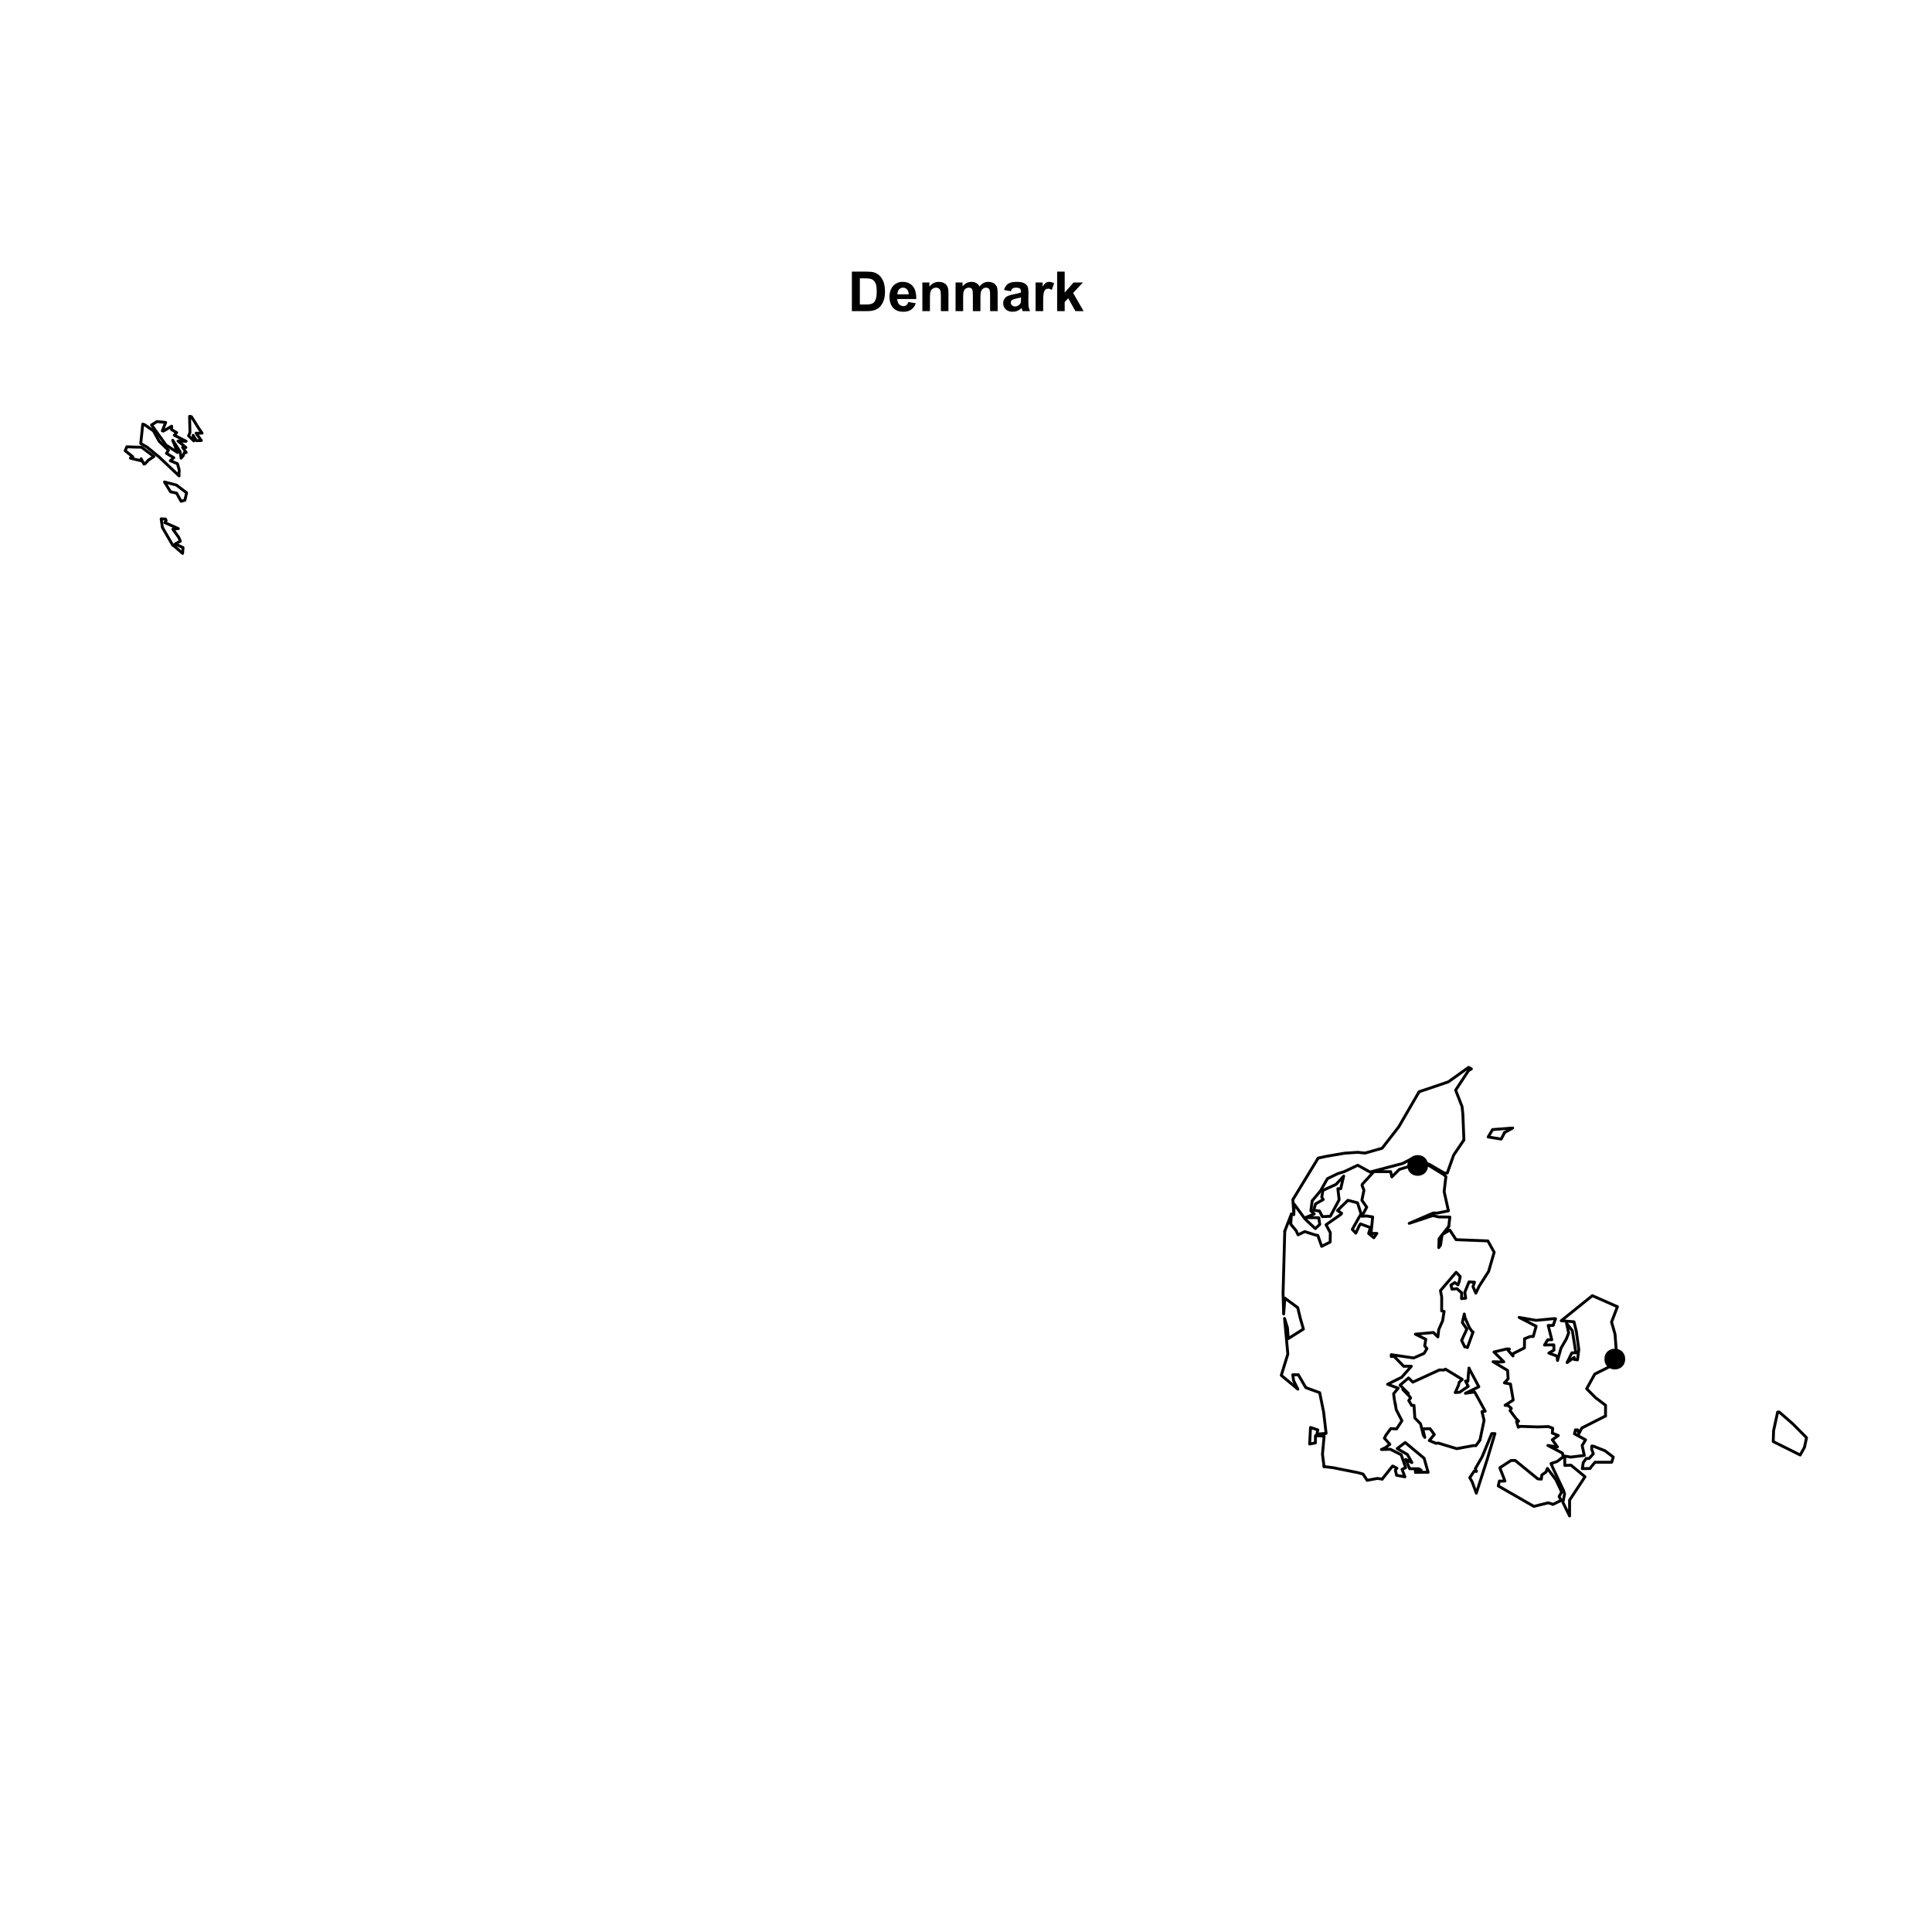
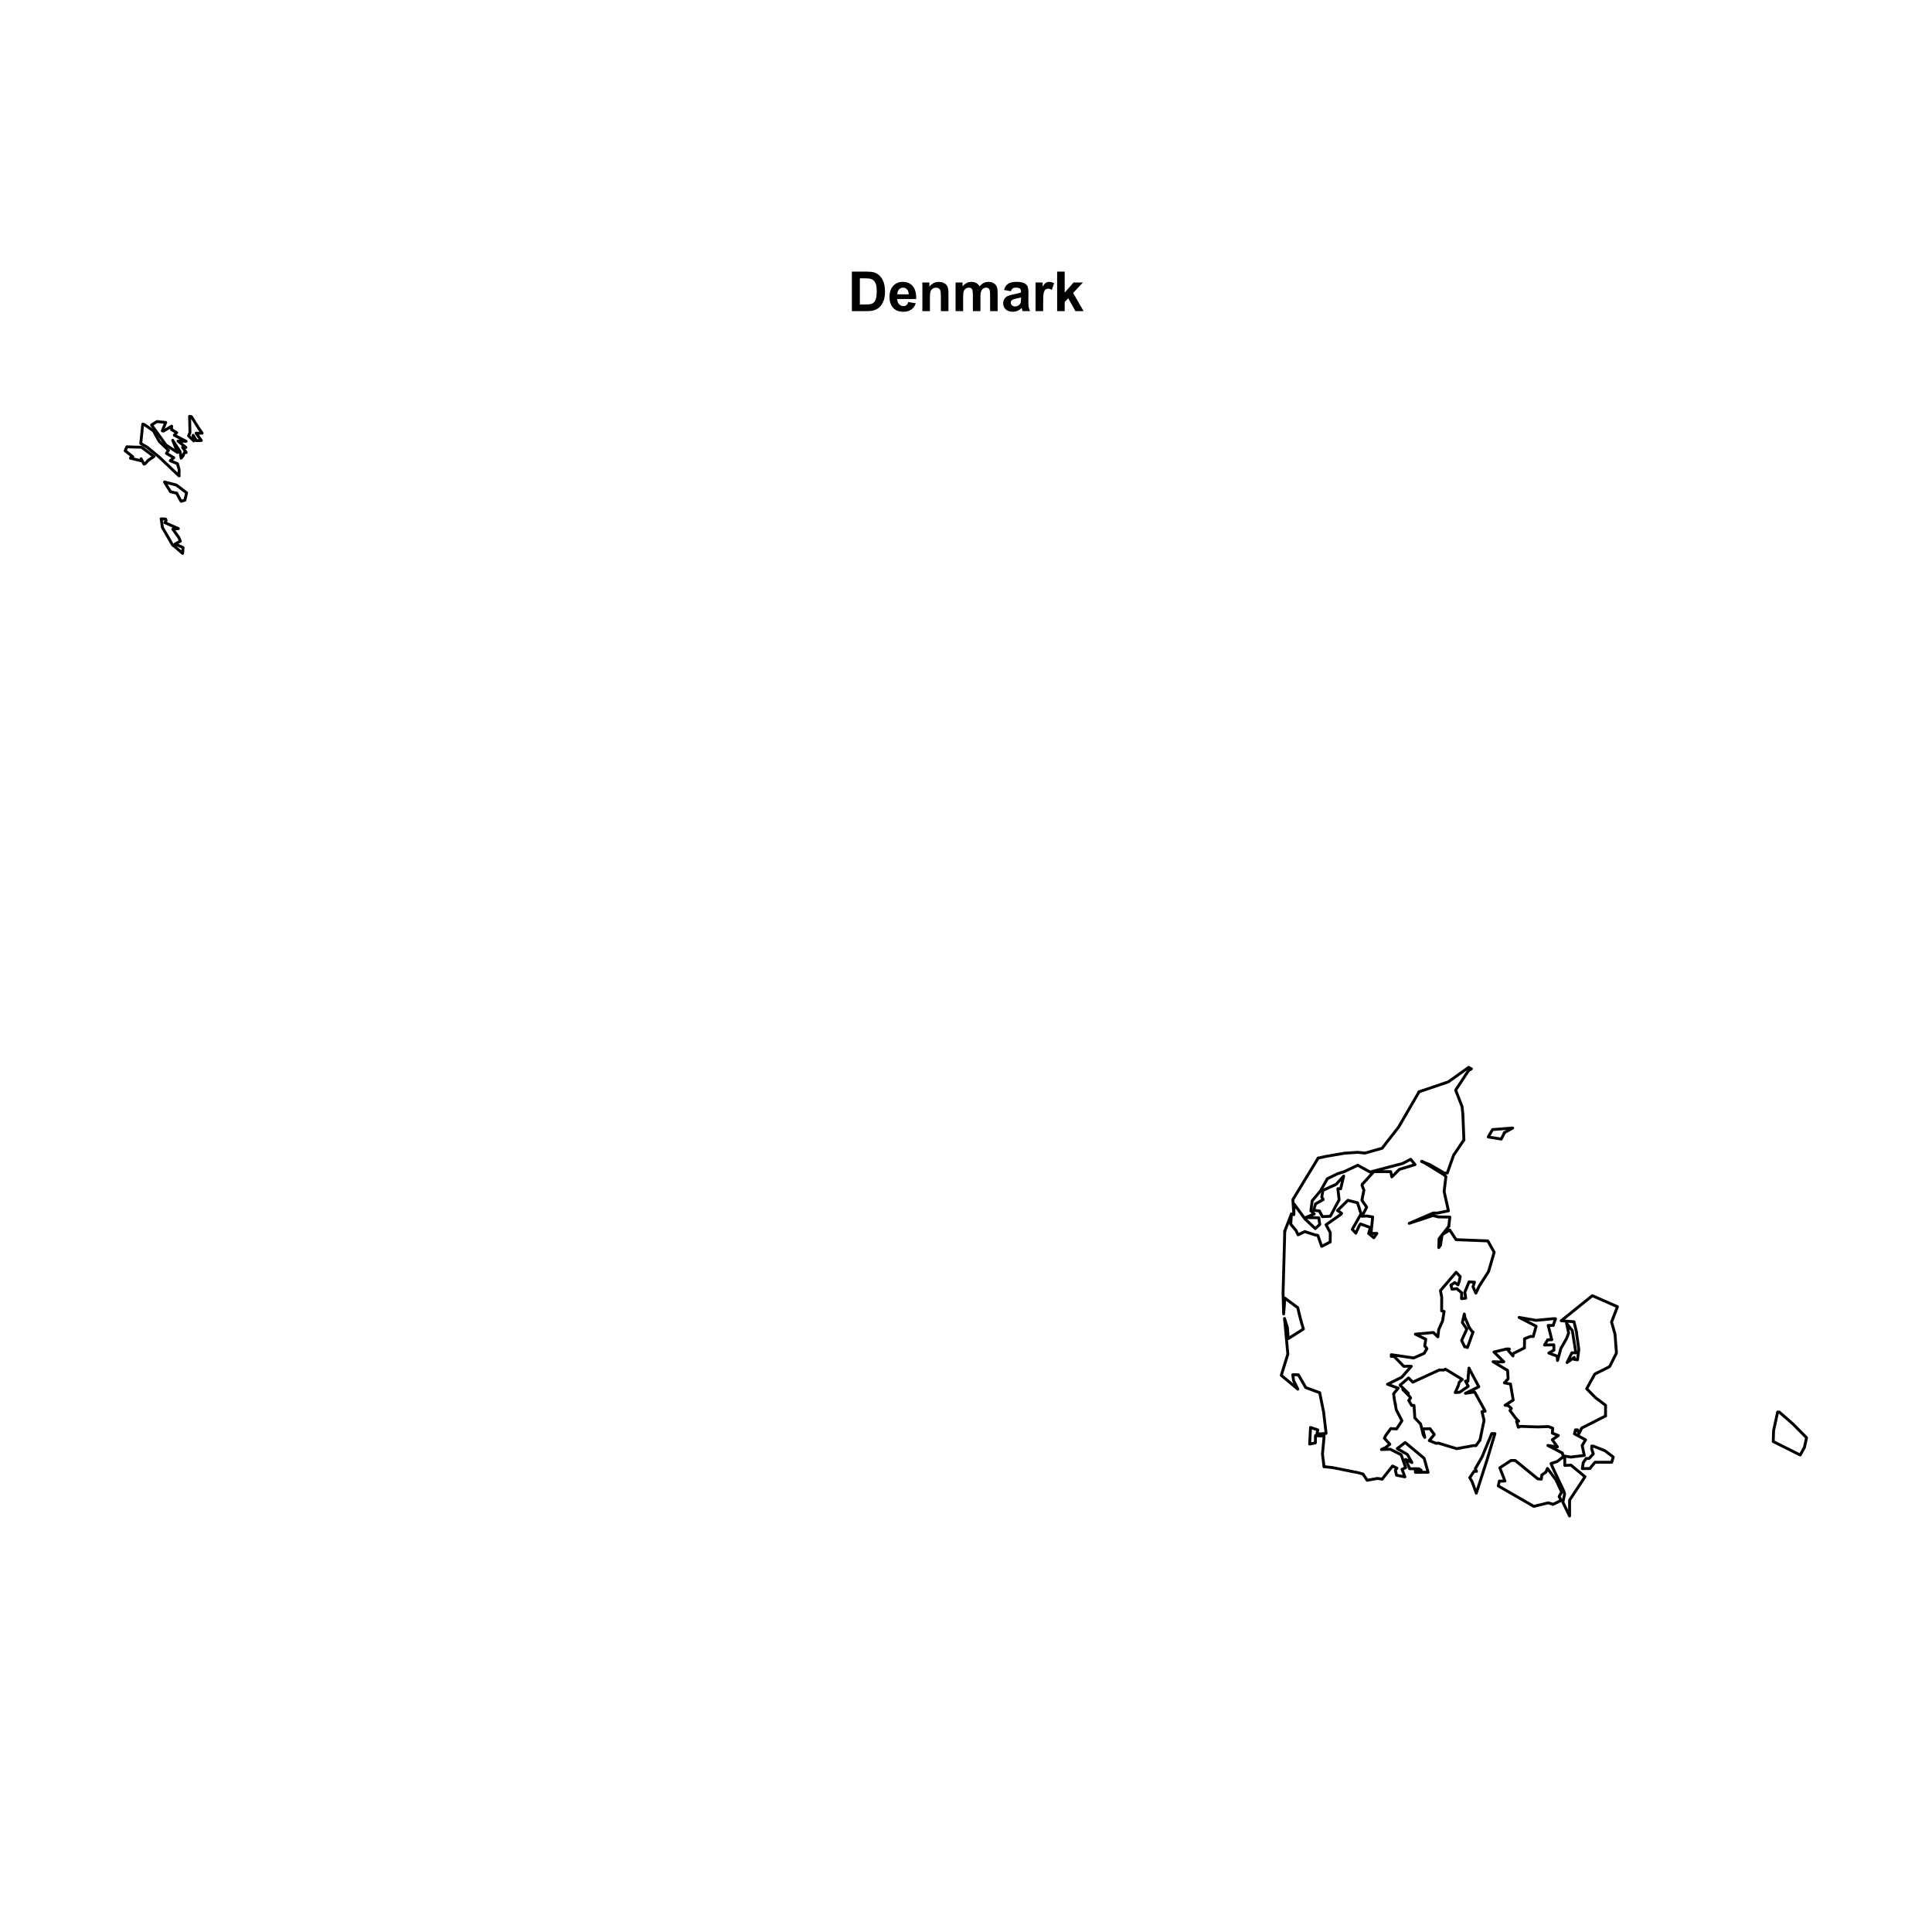
<svg xmlns="http://www.w3.org/2000/svg" xmlns:xlink="http://www.w3.org/1999/xlink" width="504pt" height="504pt" viewBox="0 0 504 504" version="1.1">
  <defs>
    <g>
      <symbol overflow="visible" id="glyph0-0">
        <path style="stroke:none;" d="M 1.039 -10.309 L 4.844 -10.309 C 5.699 -10.305 6.352 -10.238 6.805 -10.109 C 7.406 -9.93 7.926 -9.613 8.359 -9.16 C 8.789 -8.703 9.117 -8.148 9.344 -7.492 C 9.566 -6.832 9.68 -6.02 9.684 -5.055 C 9.68 -4.203 9.574 -3.473 9.367 -2.863 C 9.105 -2.109 8.738 -1.5 8.262 -1.039 C 7.898 -0.684 7.41 -0.41 6.801 -0.219 C 6.336 -0.07 5.723 0 4.957 0 L 1.039 0 Z M 3.121 -8.562 L 3.121 -1.738 L 4.676 -1.738 C 5.254 -1.734 5.672 -1.766 5.934 -1.836 C 6.27 -1.914 6.551 -2.059 6.773 -2.262 C 6.996 -2.465 7.176 -2.797 7.32 -3.258 C 7.457 -3.719 7.527 -4.348 7.531 -5.148 C 7.527 -5.941 7.457 -6.551 7.32 -6.98 C 7.176 -7.402 6.98 -7.738 6.727 -7.98 C 6.473 -8.219 6.152 -8.379 5.766 -8.465 C 5.473 -8.527 4.902 -8.559 4.059 -8.562 Z M 3.121 -8.562 " />
      </symbol>
      <symbol overflow="visible" id="glyph0-1">
        <path style="stroke:none;" d="M 5.359 -2.375 L 7.328 -2.047 C 7.07 -1.32 6.668 -0.773 6.125 -0.398 C 5.578 -0.023 4.898 0.164 4.078 0.168 C 2.777 0.164 1.816 -0.258 1.195 -1.105 C 0.703 -1.781 0.457 -2.637 0.457 -3.676 C 0.457 -4.91 0.777 -5.883 1.426 -6.586 C 2.07 -7.285 2.891 -7.633 3.883 -7.637 C 4.988 -7.633 5.863 -7.266 6.508 -6.535 C 7.148 -5.797 7.457 -4.676 7.434 -3.164 L 2.48 -3.164 C 2.492 -2.578 2.652 -2.121 2.961 -1.797 C 3.262 -1.469 3.641 -1.305 4.098 -1.309 C 4.402 -1.305 4.664 -1.391 4.879 -1.559 C 5.086 -1.727 5.246 -1.996 5.359 -2.375 Z M 5.469 -4.375 C 5.453 -4.941 5.309 -5.375 5.027 -5.676 C 4.746 -5.973 4.402 -6.121 4 -6.125 C 3.566 -6.121 3.211 -5.965 2.934 -5.652 C 2.648 -5.336 2.508 -4.91 2.516 -4.375 Z M 5.469 -4.375 " />
      </symbol>
      <symbol overflow="visible" id="glyph0-2">
        <path style="stroke:none;" d="M 7.824 0 L 5.852 0 L 5.852 -3.812 C 5.848 -4.613 5.805 -5.133 5.723 -5.375 C 5.637 -5.609 5.5 -5.793 5.312 -5.926 C 5.121 -6.055 4.891 -6.121 4.625 -6.125 C 4.281 -6.121 3.977 -6.027 3.703 -5.844 C 3.43 -5.652 3.242 -5.406 3.145 -5.098 C 3.043 -4.785 2.992 -4.211 2.996 -3.383 L 2.996 0 L 1.02 0 L 1.02 -7.469 L 2.855 -7.469 L 2.855 -6.371 C 3.504 -7.211 4.324 -7.633 5.316 -7.637 C 5.746 -7.633 6.145 -7.555 6.508 -7.398 C 6.867 -7.238 7.141 -7.039 7.328 -6.797 C 7.512 -6.555 7.641 -6.277 7.715 -5.969 C 7.785 -5.656 7.82 -5.215 7.824 -4.641 Z M 7.824 0 " />
      </symbol>
      <symbol overflow="visible" id="glyph0-3">
        <path style="stroke:none;" d="M 0.887 -7.469 L 2.707 -7.469 L 2.707 -6.449 C 3.355 -7.238 4.129 -7.633 5.035 -7.637 C 5.508 -7.633 5.922 -7.535 6.277 -7.34 C 6.625 -7.141 6.914 -6.844 7.145 -6.449 C 7.469 -6.844 7.824 -7.141 8.203 -7.34 C 8.582 -7.535 8.988 -7.633 9.422 -7.637 C 9.969 -7.633 10.43 -7.523 10.812 -7.301 C 11.188 -7.078 11.473 -6.75 11.664 -6.32 C 11.797 -6 11.863 -5.484 11.867 -4.773 L 11.867 0 L 9.895 0 L 9.895 -4.27 C 9.891 -5.008 9.82 -5.484 9.688 -5.703 C 9.5 -5.98 9.219 -6.121 8.844 -6.125 C 8.562 -6.121 8.305 -6.039 8.062 -5.871 C 7.82 -5.699 7.645 -5.449 7.535 -5.129 C 7.426 -4.801 7.371 -4.289 7.375 -3.586 L 7.375 0 L 5.398 0 L 5.398 -4.094 C 5.395 -4.816 5.359 -5.285 5.293 -5.5 C 5.219 -5.707 5.109 -5.863 4.965 -5.969 C 4.816 -6.07 4.617 -6.121 4.367 -6.125 C 4.059 -6.121 3.785 -6.039 3.543 -5.879 C 3.297 -5.711 3.121 -5.477 3.02 -5.168 C 2.91 -4.855 2.859 -4.34 2.863 -3.629 L 2.863 0 L 0.887 0 Z M 0.887 -7.469 " />
      </symbol>
      <symbol overflow="visible" id="glyph0-4">
        <path style="stroke:none;" d="M 2.512 -5.188 L 0.719 -5.512 C 0.918 -6.23 1.266 -6.766 1.758 -7.113 C 2.25 -7.461 2.98 -7.633 3.953 -7.637 C 4.832 -7.633 5.488 -7.531 5.918 -7.324 C 6.348 -7.113 6.648 -6.848 6.828 -6.527 C 7 -6.207 7.09 -5.617 7.094 -4.762 L 7.074 -2.453 C 7.07 -1.793 7.102 -1.309 7.168 -1 C 7.227 -0.688 7.348 -0.355 7.523 0 L 5.57 0 C 5.516 -0.129 5.453 -0.32 5.379 -0.582 C 5.344 -0.695 5.32 -0.773 5.309 -0.816 C 4.969 -0.484 4.605 -0.238 4.223 -0.078 C 3.836 0.086 3.426 0.164 2.996 0.168 C 2.223 0.164 1.617 -0.043 1.176 -0.457 C 0.73 -0.871 0.508 -1.398 0.512 -2.039 C 0.508 -2.461 0.609 -2.836 0.812 -3.168 C 1.012 -3.496 1.293 -3.75 1.66 -3.926 C 2.02 -4.102 2.547 -4.254 3.234 -4.387 C 4.156 -4.559 4.793 -4.719 5.152 -4.871 L 5.152 -5.07 C 5.148 -5.445 5.055 -5.719 4.871 -5.883 C 4.68 -6.043 4.328 -6.121 3.812 -6.125 C 3.457 -6.121 3.184 -6.055 2.988 -5.918 C 2.789 -5.777 2.629 -5.531 2.512 -5.188 Z M 5.152 -3.586 C 4.895 -3.5 4.496 -3.398 3.949 -3.285 C 3.402 -3.164 3.043 -3.047 2.875 -2.938 C 2.613 -2.75 2.484 -2.52 2.488 -2.242 C 2.484 -1.965 2.586 -1.727 2.797 -1.523 C 3 -1.32 3.266 -1.219 3.586 -1.223 C 3.941 -1.219 4.281 -1.336 4.605 -1.574 C 4.844 -1.75 5 -1.969 5.078 -2.23 C 5.125 -2.395 5.148 -2.715 5.152 -3.191 Z M 5.152 -3.586 " />
      </symbol>
      <symbol overflow="visible" id="glyph0-5">
        <path style="stroke:none;" d="M 2.926 0 L 0.949 0 L 0.949 -7.469 L 2.785 -7.469 L 2.785 -6.406 C 3.094 -6.902 3.375 -7.234 3.629 -7.395 C 3.879 -7.555 4.164 -7.633 4.484 -7.637 C 4.93 -7.633 5.363 -7.508 5.785 -7.262 L 5.176 -5.539 C 4.84 -5.75 4.531 -5.859 4.246 -5.863 C 3.969 -5.859 3.734 -5.781 3.543 -5.633 C 3.348 -5.477 3.195 -5.203 3.09 -4.809 C 2.977 -4.406 2.922 -3.57 2.926 -2.305 Z M 2.926 0 " />
      </symbol>
      <symbol overflow="visible" id="glyph0-6">
        <path style="stroke:none;" d="M 0.965 0 L 0.965 -10.309 L 2.938 -10.309 L 2.938 -4.836 L 5.254 -7.469 L 7.684 -7.469 L 5.133 -4.738 L 7.867 0 L 5.738 0 L 3.859 -3.355 L 2.938 -2.391 L 2.938 0 Z M 0.965 0 " />
      </symbol>
    </g>
    <clipPath id="clip1">
-       <path d="M 30.238 105.527 L 474.758 105.527 L 474.758 399.469 L 30.238 399.469 Z M 30.238 105.527 " />
-     </clipPath>
-     <clipPath id="clip2">
      <path d="M 30.238 105.527 L 474.758 105.527 L 474.758 399.469 L 30.238 399.469 Z M 30.238 105.527 " />
    </clipPath>
  </defs>
  <g id="surface151">
    <rect x="0" y="0" width="504" height="504" style="fill:rgb(100%,100%,100%);fill-opacity:1;stroke:none;" />
    <g clip-path="url(#clip1)" clip-rule="nonzero">
      <path style="fill:none;stroke-width:0.75;stroke-linecap:round;stroke-linejoin:round;stroke:rgb(0%,0%,0%);stroke-opacity:1;stroke-miterlimit:10;" d="M 345.402 382.594 L 347.742 382.871 L 353.547 384.035 L 353.977 384.105 L 355.566 384.527 L 356.645 386.172 L 359.277 385.68 L 360.574 385.844 " />
      <path style="fill:none;stroke-width:0.75;stroke-linecap:round;stroke-linejoin:round;stroke:rgb(0%,0%,0%);stroke-opacity:1;stroke-miterlimit:10;" d="M 363.988 366.305 L 364.238 367.754 L 365.715 370.625 L 364.328 372.762 L 362.82 372.668 L 361.551 374.387 L 361.141 375.176 L 362.566 376.77 L 361.406 377.656 L 361.324 377.68 L 360.363 378.137 L 362.68 378.066 L 365.527 379.5 L 366.695 382.879 L 365.75 383.301 L 366.5 385.262 L 364.324 384.852 L 364.008 383.535 L 364.41 383.004 L 363.277 382.441 L 360.574 385.844 " />
      <path style="fill:none;stroke-width:0.75;stroke-linecap:round;stroke-linejoin:round;stroke:rgb(0%,0%,0%);stroke-opacity:1;stroke-miterlimit:10;" d="M 377.941 319.922 L 375.406 323.16 L 375.336 325.461 L 375.789 324.805 L 376.203 322.09 L 378.195 320.871 L 379.844 323.395 L 388.133 323.715 L 389.785 326.68 L 388.328 331.684 L 385.859 335.551 L 385.004 337.348 L 384.262 335.66 L 384.652 334.484 L 383.227 334.395 L 382.121 337.102 L 382.355 338.664 L 381.258 338.777 L 381.32 337.277 L 380.059 336.172 L 378.785 336.316 L 378.5 335.242 L 379.508 334.578 L 380.34 335.18 L 380.68 334.273 L 380.926 333.035 L 379.863 331.898 L 375.773 336.672 L 376.098 338.391 L 376.082 341.965 L 376.723 342.109 L 376.34 344.531 L 375.324 346.844 L 375.102 348.762 L 373.922 347.609 L 369.219 348.047 L 371.945 349.375 L 371.664 351.105 L 372.242 351.809 L 371.508 353.059 L 368.781 354.254 L 362.953 353.395 L 362.926 353.863 L 363.688 353.855 L 366.207 356.438 L 367.297 356.398 L 368.172 356.422 L 365.668 359.281 L 361.973 361.109 L 364.75 362.133 L 363.547 363.594 L 363.754 365.16 L 363.988 366.305 " />
      <path style="fill:none;stroke-width:0.75;stroke-linecap:round;stroke-linejoin:round;stroke:rgb(0%,0%,0%);stroke-opacity:1;stroke-miterlimit:10;" d="M 370.98 302.957 L 376.695 306.461 L 377.191 306.922 L 376.734 310.863 L 377.855 315.875 L 374.969 316.449 L 373.922 316.438 L 373.672 316.539 L 367.617 319.137 L 373.793 317.102 L 375.324 317.469 L 375.73 317.461 L 378.219 317.5 L 377.941 319.922 " />
      <path style="fill:none;stroke-width:0.75;stroke-linecap:round;stroke-linejoin:round;stroke:rgb(0%,0%,0%);stroke-opacity:1;stroke-miterlimit:10;" d="M 381.887 297.375 L 379.207 301.34 L 377.555 306 L 377.117 306 L 377.008 306.012 L 376.797 306.043 L 372.934 303.785 L 370.836 302.996 L 370.98 302.957 " />
      <path style="fill:none;stroke-width:0.75;stroke-linecap:round;stroke-linejoin:round;stroke:rgb(0%,0%,0%);stroke-opacity:1;stroke-miterlimit:10;" d="M 370.191 284.816 L 377.836 282.219 L 383.113 278.445 L 383.844 278.844 L 383.766 278.887 L 383.07 279.312 L 379.734 284.383 L 381.406 288.668 L 381.613 290.598 L 381.887 297.375 " />
      <path style="fill:none;stroke-width:0.75;stroke-linecap:round;stroke-linejoin:round;stroke:rgb(0%,0%,0%);stroke-opacity:1;stroke-miterlimit:10;" d="M 343.867 302.117 L 345.848 301.676 L 350.777 300.832 L 354.203 300.605 L 356.086 300.809 L 360.551 299.543 L 364.887 293.969 L 370.191 284.816 " />
      <path style="fill:none;stroke-width:0.75;stroke-linecap:round;stroke-linejoin:round;stroke:rgb(0%,0%,0%);stroke-opacity:1;stroke-miterlimit:10;" d="M 335.156 321.18 L 336.895 316.66 L 336.715 319.359 L 338.109 321.035 L 338.629 322.129 L 340.375 321.281 L 343.086 322.16 L 343.781 322.281 L 344.785 325.133 L 347 324.008 L 347.035 321.547 L 345.922 319.504 L 349.805 316.785 L 349.988 316.508 L 348.922 315.781 L 351.629 313.125 L 354.129 313.77 L 355.059 316.641 L 352.773 320.699 L 353.691 321.691 L 354.359 320.258 L 354.57 319.777 L 354.906 319.289 L 357.504 320.238 L 357.039 321.781 L 358.395 322.887 L 359.188 321.762 L 358.68 321.75 L 357.652 321.801 L 358.09 317.461 L 356.5 317.211 L 355.277 317.293 L 356.535 314.922 L 355.277 313.105 L 355.809 310.477 L 355.316 309.219 L 355.359 309.027 L 355.398 308.922 L 358.41 305.633 L 362.785 305.652 L 363.09 307.012 L 365.031 305.07 L 369.141 303.812 L 368.012 302.414 L 365.895 303.52 L 357.395 305.746 L 354.195 303.977 L 350.645 305.652 L 348.953 306.184 L 346.273 307.484 L 344.496 310.633 L 342.312 313.238 L 341.969 315.863 L 342.836 316.691 L 340.516 317.645 L 341.195 317.621 L 342.016 317.66 L 343.082 317.652 L 344.035 317.684 L 344.289 319.418 L 343.125 320.504 L 340.449 318 L 337.59 314.105 L 337.523 316.875 L 337.27 312.941 L 343.867 302.117 " />
      <path style="fill:none;stroke-width:0.75;stroke-linecap:round;stroke-linejoin:round;stroke:rgb(0%,0%,0%);stroke-opacity:1;stroke-miterlimit:10;" d="M 345.402 382.594 L 344.992 379.355 L 345.422 374.633 L 343.168 374.52 L 343.141 376.41 L 341.652 376.707 L 341.875 372.383 L 343.781 373.016 L 343.551 374.113 L 345.941 373.926 L 345.289 368.316 L 344.262 363.309 L 340.637 361.98 L 338.691 358.629 L 337.242 358.629 L 337.461 360.16 L 338.578 362.398 L 334.246 358.789 L 335.891 353.457 L 335.961 353.27 L 335.094 343.941 L 335.859 346.395 L 336.055 349.215 L 340.02 346.711 L 339.238 344.012 L 338.535 341.129 L 335.184 338.645 L 334.867 342.785 L 334.711 337.387 L 335.156 321.18 " />
      <path style="fill:none;stroke-width:0.75;stroke-linecap:round;stroke-linejoin:round;stroke:rgb(0%,0%,0%);stroke-opacity:1;stroke-miterlimit:10;" d="M 350.527 306.797 L 349.746 310.121 L 349.008 310.09 L 349.34 312.98 L 347.043 317.285 L 346.617 317.305 L 344.961 317.387 L 344.246 315.996 L 344.211 315.914 L 342.688 315.711 L 343.195 314.055 L 345.18 312.93 L 344.816 312.273 L 345.09 310.547 L 348.547 308.965 L 350.527 306.797 " />
      <path style="fill:none;stroke-width:0.75;stroke-linecap:round;stroke-linejoin:round;stroke:rgb(0%,0%,0%);stroke-opacity:1;stroke-miterlimit:10;" d="M 415.668 377.258 L 418.699 378.465 L 420.855 380.102 L 420.441 381.461 L 416.102 381.449 L 415.164 382.562 L 414.805 383.086 L 412.777 383.117 L 413.02 381.562 L 413.785 380.469 L 414.551 380.477 L 415.645 379.262 L 415.211 377.984 L 415.25 377.227 L 415.668 377.258 " />
      <path style="fill:none;stroke-width:0.75;stroke-linecap:round;stroke-linejoin:round;stroke:rgb(0%,0%,0%);stroke-opacity:1;stroke-miterlimit:10;" d="M 46 126.527 L 48.676 128.551 L 48.234 130.484 L 47.25 130.777 L 46.145 128.773 L 46.102 128.652 L 44.492 128.293 L 42.91 125.73 L 46 126.527 " />
      <path style="fill:none;stroke-width:0.75;stroke-linecap:round;stroke-linejoin:round;stroke:rgb(0%,0%,0%);stroke-opacity:1;stroke-miterlimit:10;" d="M 49.938 108.703 L 51.891 111.809 L 52.723 112.984 L 51.941 113.023 L 51.152 113.004 L 52.523 114.914 L 51.238 114.957 L 50.848 114.312 L 50.375 113.555 L 50.559 115.016 L 49.199 113.699 L 49.555 112.84 L 49.457 108.609 L 49.938 108.703 " />
      <path style="fill:none;stroke-width:0.75;stroke-linecap:round;stroke-linejoin:round;stroke:rgb(0%,0%,0%);stroke-opacity:1;stroke-miterlimit:10;" d="M 382.168 343.734 L 383.273 346.262 L 384.156 347.559 L 384.285 347.457 L 382.801 351.543 L 382.281 351.301 L 382.109 351.359 L 381.293 349.684 L 382.648 346.738 L 381.484 344.992 L 381.992 342.773 L 382.168 343.734 " />
      <path style="fill:none;stroke-width:0.75;stroke-linecap:round;stroke-linejoin:round;stroke:rgb(0%,0%,0%);stroke-opacity:1;stroke-miterlimit:10;" d="M 43.223 110.203 L 40.957 109.969 L 39.539 110.859 L 43.305 116.094 L 46.301 118.035 L 45.328 115.52 L 45.051 114.855 L 46.977 117.82 L 47.25 119.527 L 47.844 118.809 L 47.824 118.668 L 48.086 118.094 L 48.574 118.043 L 47.629 116.703 L 48.496 116.727 L 46.438 115.059 L 48.559 115.121 L 45.48 113.535 L 46.09 112.859 L 44.75 112.062 L 44.781 111.176 L 42.648 112.453 L 42.34 112.395 L 43.223 110.203 " />
      <path style="fill:none;stroke-width:0.75;stroke-linecap:round;stroke-linejoin:round;stroke:rgb(0%,0%,0%);stroke-opacity:1;stroke-miterlimit:10;" d="M 37.664 110.766 L 40.02 112.383 L 41.539 115.141 L 43.949 117.473 L 43.426 118.27 L 45.34 119.402 L 44.418 120.191 L 46.289 120.957 L 46.715 122.461 L 46.75 123.133 L 46.68 123.246 L 46.727 124.156 L 41.523 119.23 L 38.387 116.664 L 36.719 115.684 L 36.957 113.445 L 37.234 110.645 L 37.664 110.766 " />
      <path style="fill:none;stroke-width:0.75;stroke-linecap:round;stroke-linejoin:round;stroke:rgb(0%,0%,0%);stroke-opacity:1;stroke-miterlimit:10;" d="M 366.574 376.309 L 371.512 380.418 L 372.555 384.086 L 371.691 384.055 L 369.246 384.098 L 369.199 383.219 L 370.723 383.523 L 370.207 383.199 L 370.125 383.156 L 367.742 383.145 L 366.684 380.723 L 368.324 381.539 L 367.152 379.438 L 365.043 378.219 L 364.492 377.883 L 366.574 376.309 " />
      <path style="fill:none;stroke-width:0.75;stroke-linecap:round;stroke-linejoin:round;stroke:rgb(0%,0%,0%);stroke-opacity:1;stroke-miterlimit:10;" d="M 418.828 369.391 L 418.844 366.598 L 416.211 364.605 L 413.914 362.285 L 416.031 358.445 L 418.793 357.074 L 419.906 356.492 L 421.684 352.965 L 421.309 348.039 L 420.402 344.879 L 421.941 340.883 L 415.391 338 L 407.27 344.543 L 410.605 344.809 L 411.246 347.434 L 411.262 347.641 L 411.863 352.055 L 411.516 354.746 L 410.645 354.629 L 410.66 354.109 L 408.805 355.449 L 410.055 352.914 L 411.098 352.902 L 410.172 347.129 L 408.664 345.207 L 409.215 347.723 L 408.625 349.266 L 407.195 351.738 L 406.316 354.918 L 406.188 353.762 L 404.039 352.977 L 405.379 352.207 L 405.344 350.828 L 402.906 350.879 L 403.754 349.508 L 404.285 349.508 L 404.812 349.492 L 403.883 345.77 L 404.703 345.77 L 405.184 345.719 " />
      <path style="fill:none;stroke-width:0.75;stroke-linecap:round;stroke-linejoin:round;stroke:rgb(0%,0%,0%);stroke-opacity:1;stroke-miterlimit:10;" d="M 418.828 369.391 L 412.629 372.527 L 411.891 374.02 L 411.547 373.016 L 410.996 373.008 L 410.727 374.039 L 413.633 375.613 L 412.734 377.094 L 413.297 379.68 L 409.75 380.113 L 408.184 379.848 L 408.207 382.277 L 409.82 382.215 L 413.48 385.242 L 409.453 391.344 L 409.457 395.48 L 407.707 391.906 L 408.16 389.738 L 407.883 388.84 L 406.5 385.906 L 405.172 383.094 L 404.605 381.797 L 406.195 381.266 L 407.801 380.051 L 407.613 379.148 L 407.574 379.066 L 403.785 377.074 L 406.289 377.465 L 404.945 375.582 L 406.527 374.488 L 404.949 373.855 L 405.055 372.578 L 403.93 372.148 L 401.184 372.242 L 396.629 372.098 L 396.082 372.32 L 395.629 370.809 L 396.16 370.738 L 395.453 370.031 L 393.914 367.969 L 394.262 367.406 L 393.449 366.68 L 392.629 366.598 L 394.75 365.23 L 394.039 361.051 L 392.449 360.754 L 393.422 359.68 L 393.289 357.512 L 389.496 355.234 L 391.699 355.293 L 392.293 355.242 L 389.727 352.699 L 393.098 351.891 L 393.762 351.922 L 393.371 352.207 L 394.691 353.73 L 394.68 353.137 L 397.676 351.625 L 397.707 349.242 L 399.219 348.641 L 399.977 348.652 L 400.734 345.973 L 396.289 343.676 L 400.715 344.441 L 405.254 344 L 405.797 344.012 L 405.184 345.719 " />
      <path style="fill:none;stroke-width:0.75;stroke-linecap:round;stroke-linejoin:round;stroke:rgb(0%,0%,0%);stroke-opacity:1;stroke-miterlimit:10;" d="M 383.211 356.93 L 385.785 361.766 L 382.277 363.473 L 384.656 363.125 L 384.715 363.195 L 384.77 363.258 L 387.445 368.133 L 386.602 368.246 L 387.148 370.523 L 386.082 375.664 " />
      <path style="fill:none;stroke-width:0.75;stroke-linecap:round;stroke-linejoin:round;stroke:rgb(0%,0%,0%);stroke-opacity:1;stroke-miterlimit:10;" d="M 386.082 375.664 L 385.027 377.125 L 384.426 377.105 L 380.004 377.914 L 375.234 376.461 L 374.605 376.523 L 372.859 375.797 L 374.168 374.215 L 373.039 372.691 L 372.027 372.742 L 371.141 372.719 L 371.691 374.98 L 371.297 374.348 L 370.59 371.465 L 369.086 369.898 L 368.875 366.621 L 368.266 366.641 L 367.496 365.344 L 367.984 364.688 L 367.676 364.246 L 365.945 362.469 L 367.402 363.492 L 365.23 361.344 L 367.445 359.465 L 368.562 360.559 L 375.48 357.379 L 376.68 357.398 L 377.062 357.168 L 381.457 359.844 L 380.668 360.59 L 380.426 361.508 L 379.621 363.277 L 380.781 363.195 L 383.016 361.652 L 382.297 360.273 L 382.93 360.324 L 383.047 358.605 L 383.211 356.93 " />
      <path style="fill:none;stroke-width:0.75;stroke-linecap:round;stroke-linejoin:round;stroke:rgb(0%,0%,0%);stroke-opacity:1;stroke-miterlimit:10;" d="M 33.094 116.551 L 35.031 116.633 L 36.922 116.664 L 40.152 119.086 L 38.652 120.086 L 38.395 120.395 L 37.82 120.988 L 37.68 121.027 L 37.566 121.078 L 36.809 119.668 L 36.969 120.242 L 34.027 119.527 L 34.23 119.18 L 34.637 119.156 L 32.656 117.582 L 33.094 116.551 " />
      <path style="fill:none;stroke-width:0.75;stroke-linecap:round;stroke-linejoin:round;stroke:rgb(0%,0%,0%);stroke-opacity:1;stroke-miterlimit:10;" d="M 389.363 294.676 L 394.609 294.266 L 392.391 295.504 L 392.441 295.578 L 391.613 297.148 L 388.219 296.598 L 389.363 294.676 " />
      <path style="fill:none;stroke-width:0.75;stroke-linecap:round;stroke-linejoin:round;stroke:rgb(0%,0%,0%);stroke-opacity:1;stroke-miterlimit:10;" d="M 395.277 381 L 401.168 385.793 L 402.09 385.863 L 402.211 384.781 L 403.289 384.016 L 403.668 383.074 L 405.891 386.02 L 407.391 389.227 L 406.723 390.395 L 407.262 391.406 L 405.09 392.469 L 404.945 392.363 L 403.898 392.039 L 400.137 392.969 L 390.852 387.633 L 391.145 386.355 L 391.625 386.375 L 392.586 386.355 L 392.223 385.375 L 391.254 382.91 L 394.168 381 L 395.277 381 " />
      <path style="fill:none;stroke-width:0.75;stroke-linecap:round;stroke-linejoin:round;stroke:rgb(0%,0%,0%);stroke-opacity:1;stroke-miterlimit:10;" d="M 389.984 373.98 L 387.945 380.777 L 385.125 389.523 L 384.016 386.52 L 383.414 385.488 L 384.551 383.801 L 385.168 383.84 L 384.863 383.137 L 386.637 380.051 L 389.148 373.98 L 389.984 373.98 " />
      <path style="fill:none;stroke-width:0.75;stroke-linecap:round;stroke-linejoin:round;stroke:rgb(0%,0%,0%);stroke-opacity:1;stroke-miterlimit:10;" d="M 464.16 368.367 L 467.648 371.402 L 471.273 375.051 L 470.727 377.566 L 469.617 379.57 L 462.582 376.055 L 462.676 373.211 L 463.734 368.355 L 464.16 368.367 " />
      <path style="fill:none;stroke-width:0.75;stroke-linecap:round;stroke-linejoin:round;stroke:rgb(0%,0%,0%);stroke-opacity:1;stroke-miterlimit:10;" d="M 46.527 137.895 L 43.008 136.34 L 43.344 135.797 L 43.191 135.406 L 42.039 135.348 L 42.363 137.586 L 45.055 142.227 L 45.504 142.523 L 45.605 142.594 L 47.633 144.359 L 47.754 142.848 L 45.691 141.898 L 47.047 141.184 L 46.613 140.16 L 45.086 138.055 L 46.527 137.895 " />
    </g>
    <g style="fill:rgb(0%,0%,0%);fill-opacity:1;">
      <use xlink:href="#glyph0-0" x="221.188" y="81.164" />
      <use xlink:href="#glyph0-1" x="231.587" y="81.164" />
      <use xlink:href="#glyph0-2" x="239.595" y="81.164" />
      <use xlink:href="#glyph0-3" x="248.391" y="81.164" />
      <use xlink:href="#glyph0-4" x="261.195" y="81.164" />
      <use xlink:href="#glyph0-5" x="269.204" y="81.164" />
      <use xlink:href="#glyph0-6" x="274.808" y="81.164" />
    </g>
-     <g clip-path="url(#clip2)" clip-rule="nonzero">
-       <path style=" stroke:none;fill-rule:nonzero;fill:rgb(0%,0%,0%);fill-opacity:1;" d="M 372.531 304.031 C 372.531 307.633 367.133 307.633 367.133 304.031 C 367.133 300.43 372.531 300.43 372.531 304.031 " />
-       <path style=" stroke:none;fill-rule:nonzero;fill:rgb(0%,0%,0%);fill-opacity:1;" d="M 423.957 354.539 C 423.957 358.141 418.555 358.141 418.555 354.539 C 418.555 350.938 423.957 350.938 423.957 354.539 " />
-     </g>
  </g>
</svg>
